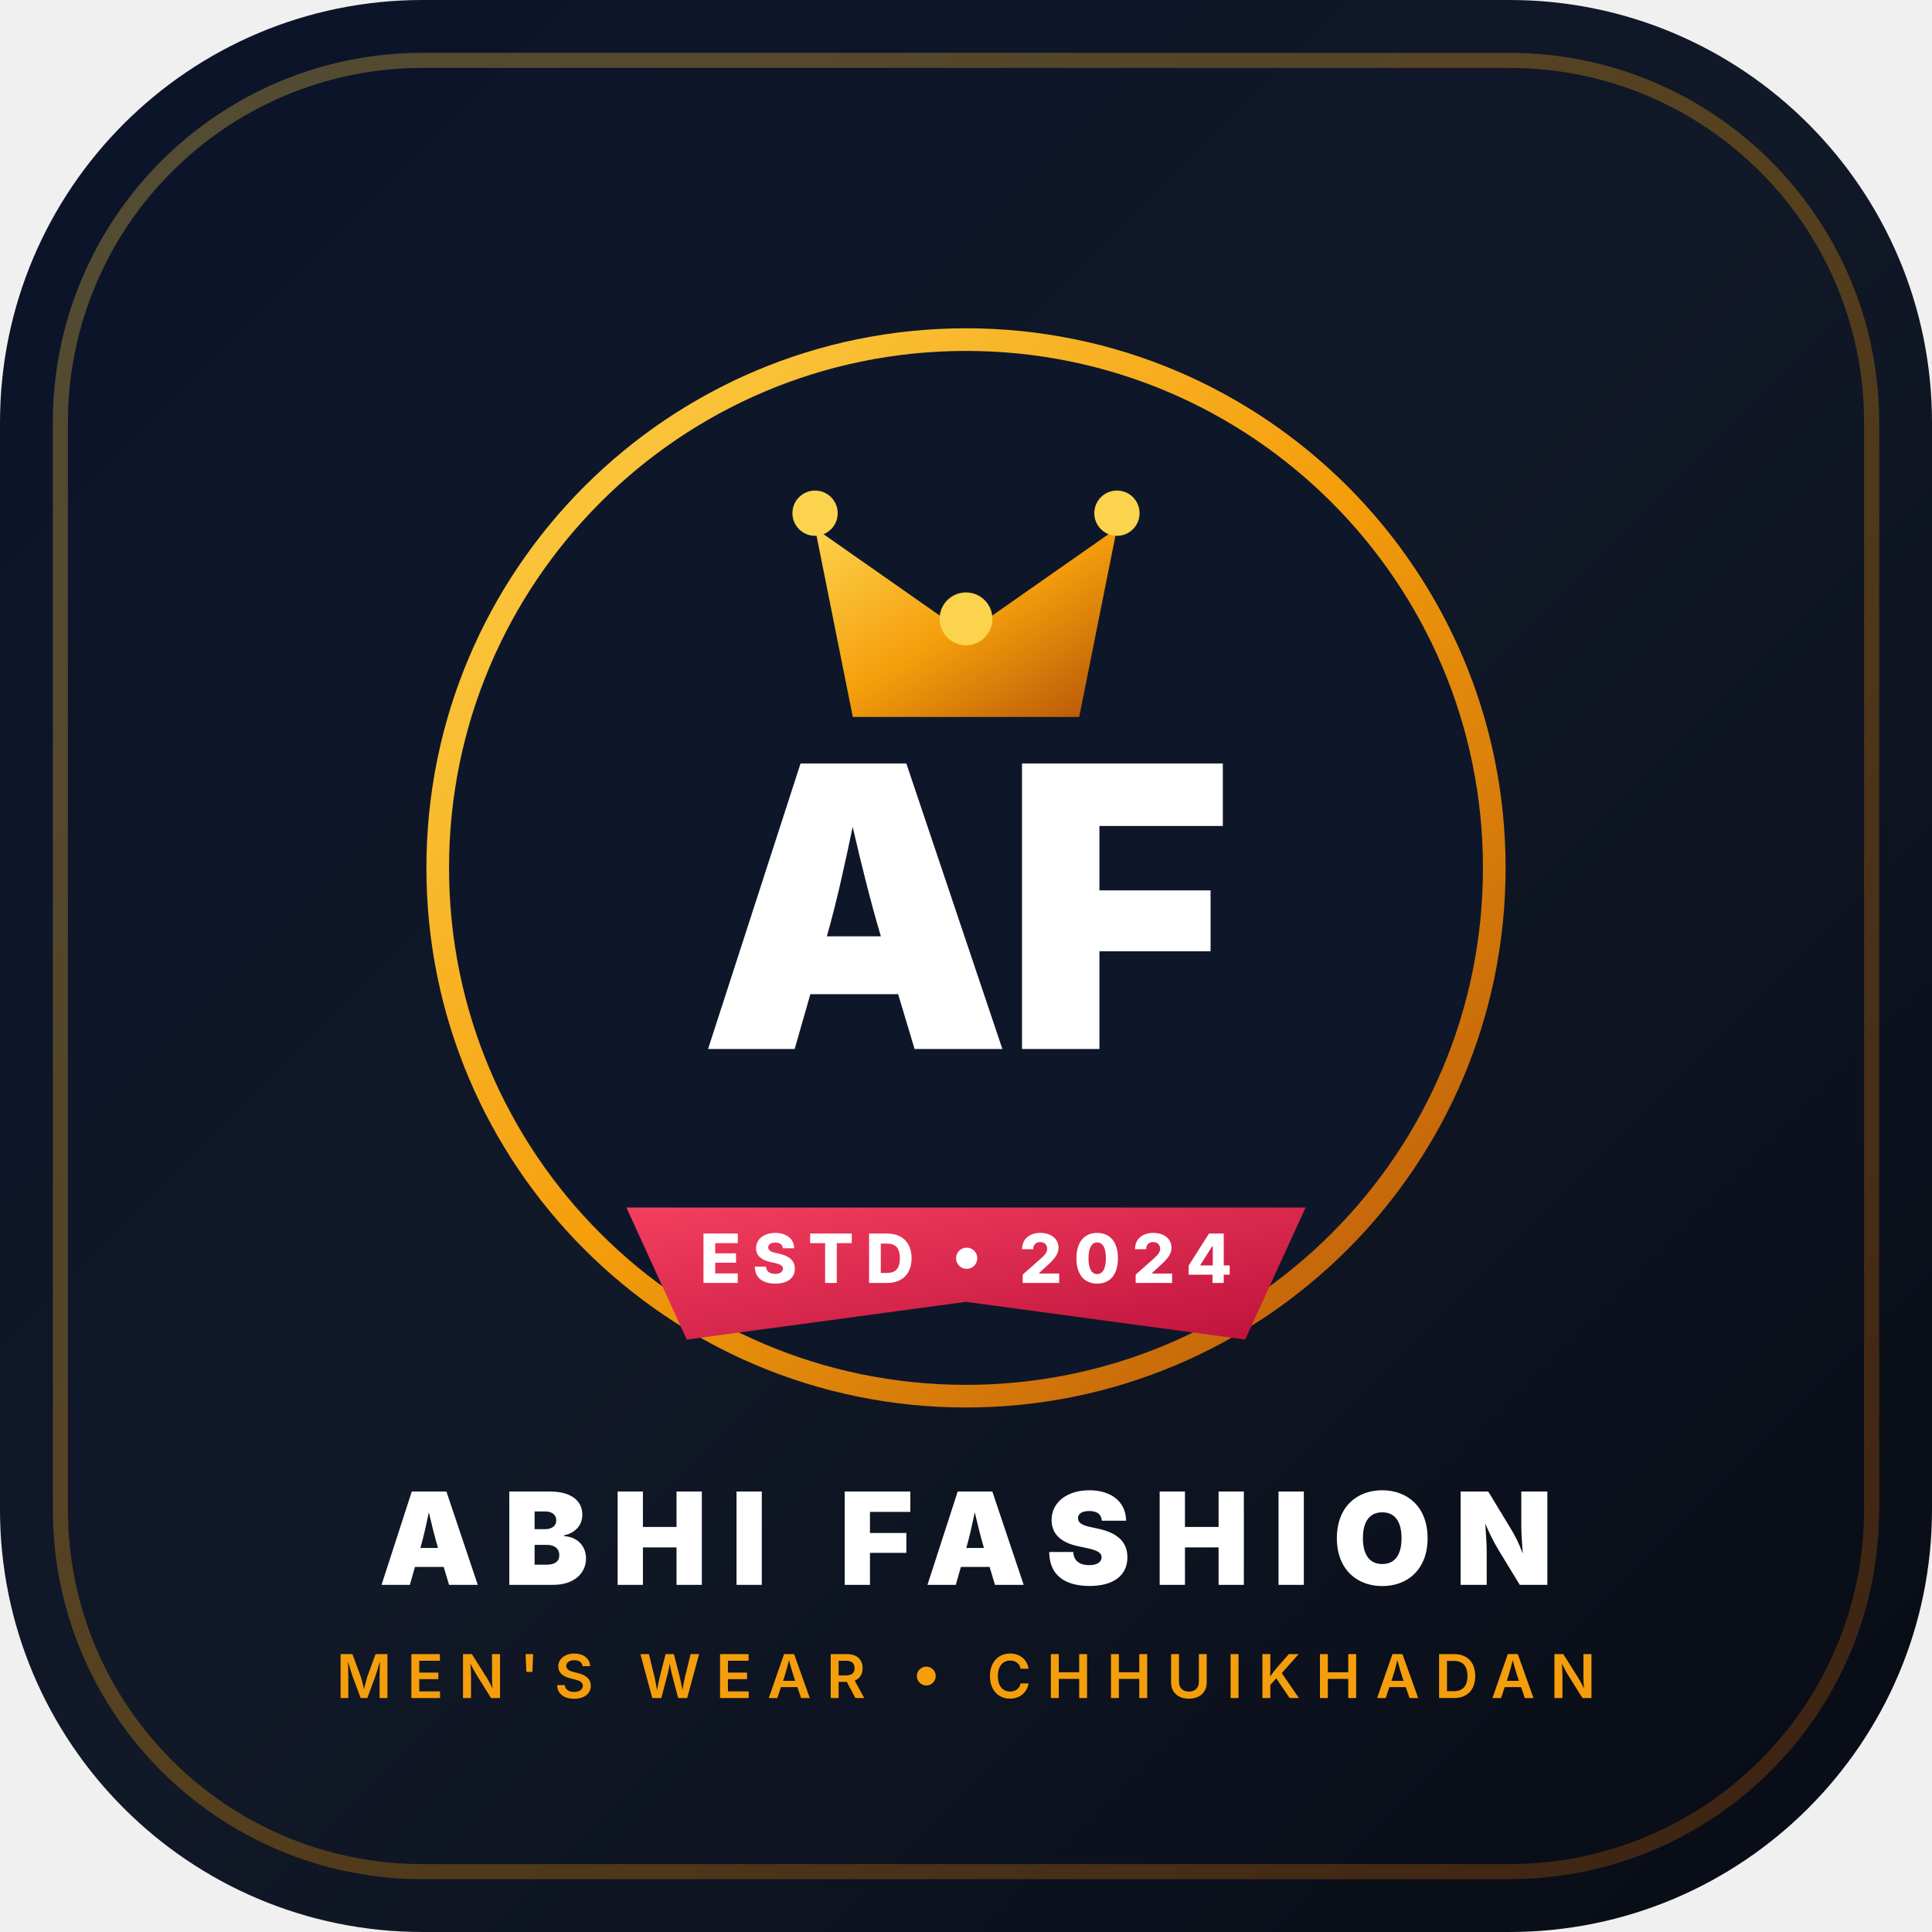
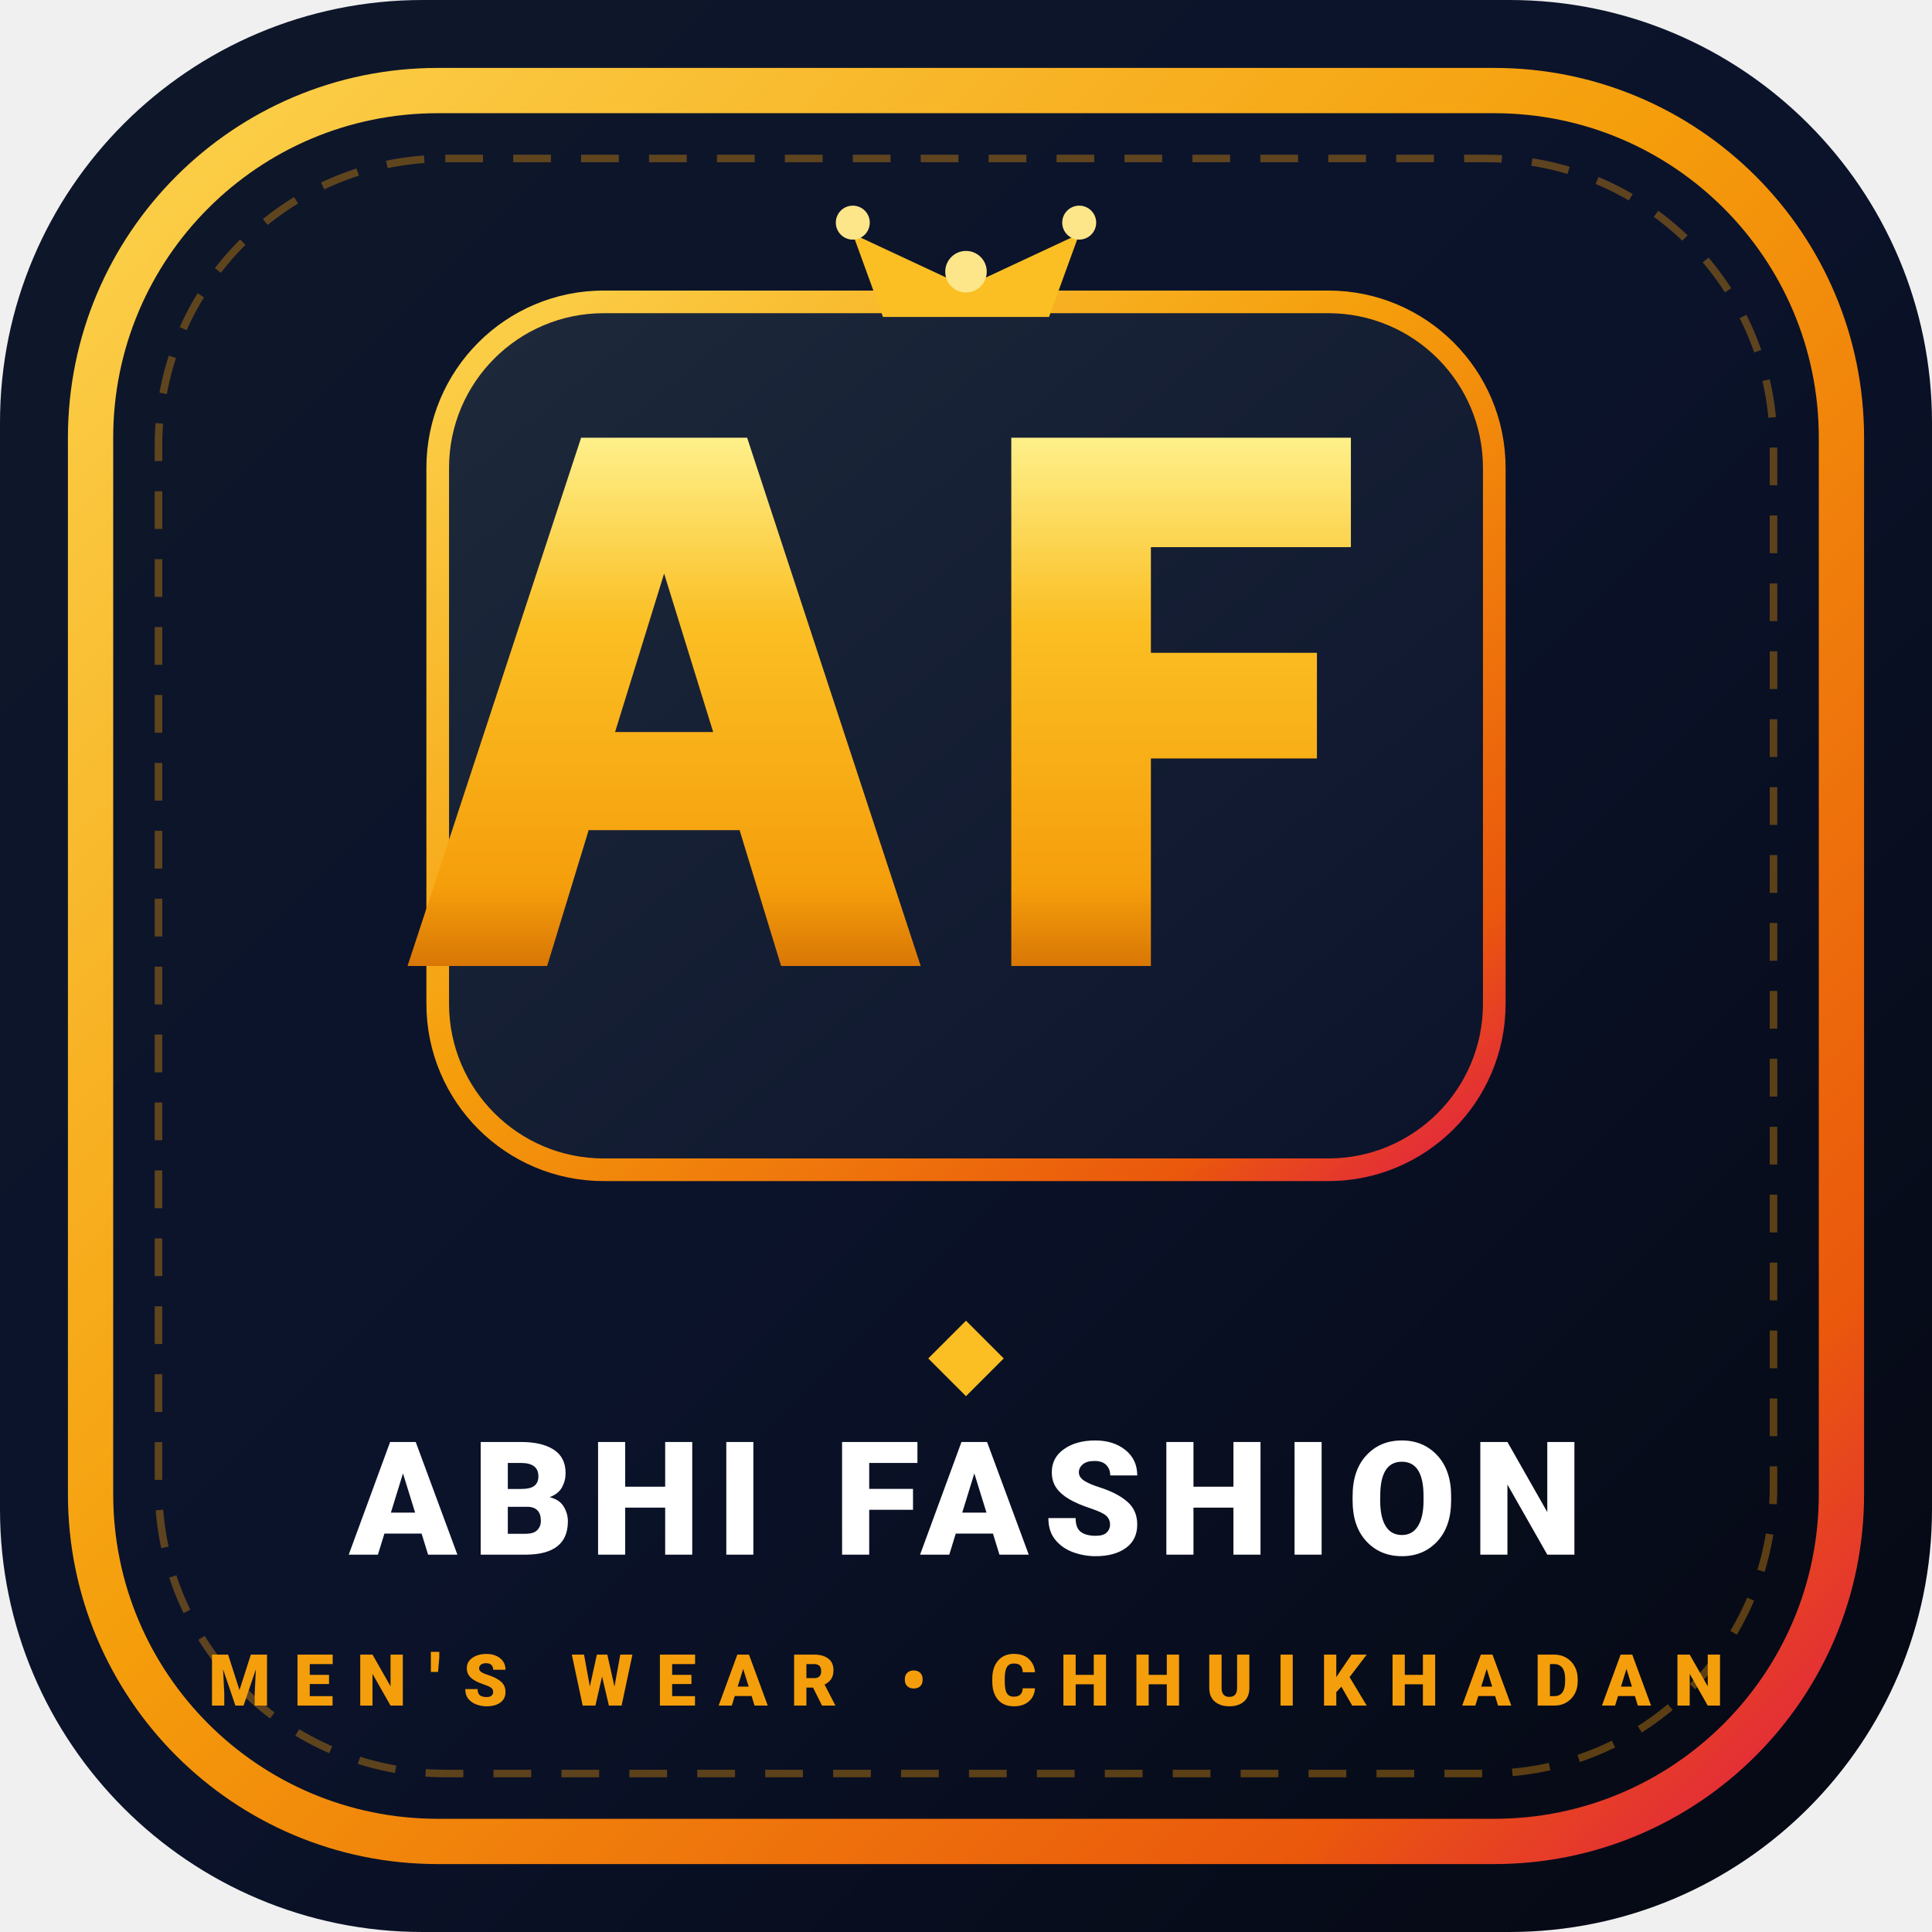
<svg xmlns="http://www.w3.org/2000/svg" viewBox="0 0 512 512" width="512" height="512">
  <defs>
    <linearGradient id="bg" x1="0%" y1="0%" x2="100%" y2="100%">
-       <stop offset="0%" stop-color="#0B132B" />
-       <stop offset="50%" stop-color="#111827" />
-       <stop offset="100%" stop-color="#070B14" />
+       <stop offset="0%" stop-color="#0F172A" />
+       <stop offset="50%" stop-color="#0B132B" />
+       <stop offset="100%" stop-color="#050811" />
    </linearGradient>
-     <linearGradient id="gold" x1="0%" y1="0%" x2="100%" y2="100%">
+     <linearGradient id="borderGrad" x1="0%" y1="0%" x2="100%" y2="100%">
      <stop offset="0%" stop-color="#FCD34D" />
-       <stop offset="50%" stop-color="#F59E0B" />
-       <stop offset="100%" stop-color="#B45309" />
+       <stop offset="45%" stop-color="#F59E0B" />
+       <stop offset="85%" stop-color="#EA580C" />
+       <stop offset="100%" stop-color="#E11D48" />
    </linearGradient>
-     <linearGradient id="crimson" x1="0%" y1="0%" x2="100%" y2="100%">
-       <stop offset="0%" stop-color="#F43F5E" />
-       <stop offset="100%" stop-color="#BE123C" />
+     <linearGradient id="goldText" x1="0%" y1="0%" x2="0%" y2="100%">
+       <stop offset="0%" stop-color="#FEF08A" />
+       <stop offset="35%" stop-color="#FBBF24" />
+       <stop offset="85%" stop-color="#F59E0B" />
+       <stop offset="100%" stop-color="#D97706" />
+     </linearGradient>
+     <linearGradient id="innerBadgeBg" x1="0%" y1="0%" x2="100%" y2="100%">
+       <stop offset="0%" stop-color="#1E293B" />
+       <stop offset="100%" stop-color="#0B132B" />
    </linearGradient>
  </defs>
  <rect width="512" height="512" rx="112" fill="url(#bg)" />
-   <rect x="16" y="16" width="480" height="480" rx="96" fill="none" stroke="url(#gold)" stroke-width="4" stroke-opacity="0.3" />
-   <circle cx="256" cy="230" r="140" fill="#0E172A" stroke="url(#gold)" stroke-width="6" />
-   <path d="M 216 140 L 256 168 L 296 140 L 286 190 L 226 190 Z" fill="url(#gold)" />
-   <circle cx="216" cy="136" r="6" fill="#FCD34D" />
-   <circle cx="256" cy="164" r="7" fill="#FCD34D" />
-   <circle cx="296" cy="136" r="6" fill="#FCD34D" />
-   <text x="256" y="278" font-family="system-ui, -apple-system, sans-serif" font-weight="900" font-size="104" fill="#FFFFFF" text-anchor="middle" letter-spacing="-2">
-     AF
-   </text>
-   <path d="M 166 320 L 346 320 L 330 355 L 256 345 L 182 355 Z" fill="url(#crimson)" />
-   <text x="256" y="340" font-family="system-ui, -apple-system, sans-serif" font-weight="800" font-size="18" fill="#FFFFFF" text-anchor="middle" letter-spacing="3">
-     ESTD • 2024
-   </text>
-   <text x="256" y="420" font-family="system-ui, -apple-system, sans-serif" font-weight="900" font-size="34" fill="#FFFFFF" text-anchor="middle" letter-spacing="6">
+   <rect x="24" y="24" width="464" height="464" rx="92" fill="none" stroke="url(#borderGrad)" stroke-width="12" stroke-linecap="round" />
+   <rect x="42" y="42" width="428" height="428" rx="76" fill="none" stroke="#F59E0B" stroke-width="2" stroke-opacity="0.35" stroke-dasharray="10 8" />
+   <g transform="translate(0, -10)">
+     <rect x="116" y="90" width="280" height="230" rx="44" fill="url(#innerBadgeBg)" stroke="url(#borderGrad)" stroke-width="6" />
+     <path d="M 226 72 L 256 86 L 286 72 L 278 94 L 234 94 Z" fill="#FBBF24" />
+     <circle cx="226" cy="69" r="4.5" fill="#FDE68A" />
+     <circle cx="256" cy="82" r="5.5" fill="#FDE68A" />
+     <circle cx="286" cy="69" r="4.5" fill="#FDE68A" />
+     <path d="M 198 126 L 244 266 L 207 266 L 196 230 L 156 230 L 145 266 L 108 266 L 154 126 Z M 176 162 L 163 204 L 189 204 Z" fill="url(#goldText)" />
+     <path d="M 268 126 L 358 126 L 358 155 L 305 155 L 305 183 L 349 183 L 349 211 L 305 211 L 305 266 L 268 266 Z" fill="url(#goldText)" />
+   </g>
+   <line x1="84" y1="360" x2="220" y2="360" stroke="url(#borderGrad)" stroke-width="3" stroke-linecap="round" />
+   <polygon points="256,350 266,360 256,370 246,360" fill="#FBBF24" />
+   <line x1="292" y1="360" x2="428" y2="360" stroke="url(#borderGrad)" stroke-width="3" stroke-linecap="round" />
+   <text x="256" y="412" font-family="-apple-system, BlinkMacSystemFont, 'Segoe UI', Roboto, Helvetica, Arial, sans-serif" font-weight="900" font-size="42" fill="#FFFFFF" text-anchor="middle" letter-spacing="4">
    ABHI FASHION
  </text>
-   <text x="256" y="450" font-family="system-ui, -apple-system, sans-serif" font-weight="600" font-size="16" fill="#F59E0B" text-anchor="middle" letter-spacing="4">
+   <text x="256" y="452" font-family="-apple-system, BlinkMacSystemFont, 'Segoe UI', Roboto, Helvetica, Arial, sans-serif" font-weight="800" font-size="19" fill="#F59E0B" text-anchor="middle" letter-spacing="6">
    MEN'S WEAR • CHHUIKHADAN
  </text>
</svg>
